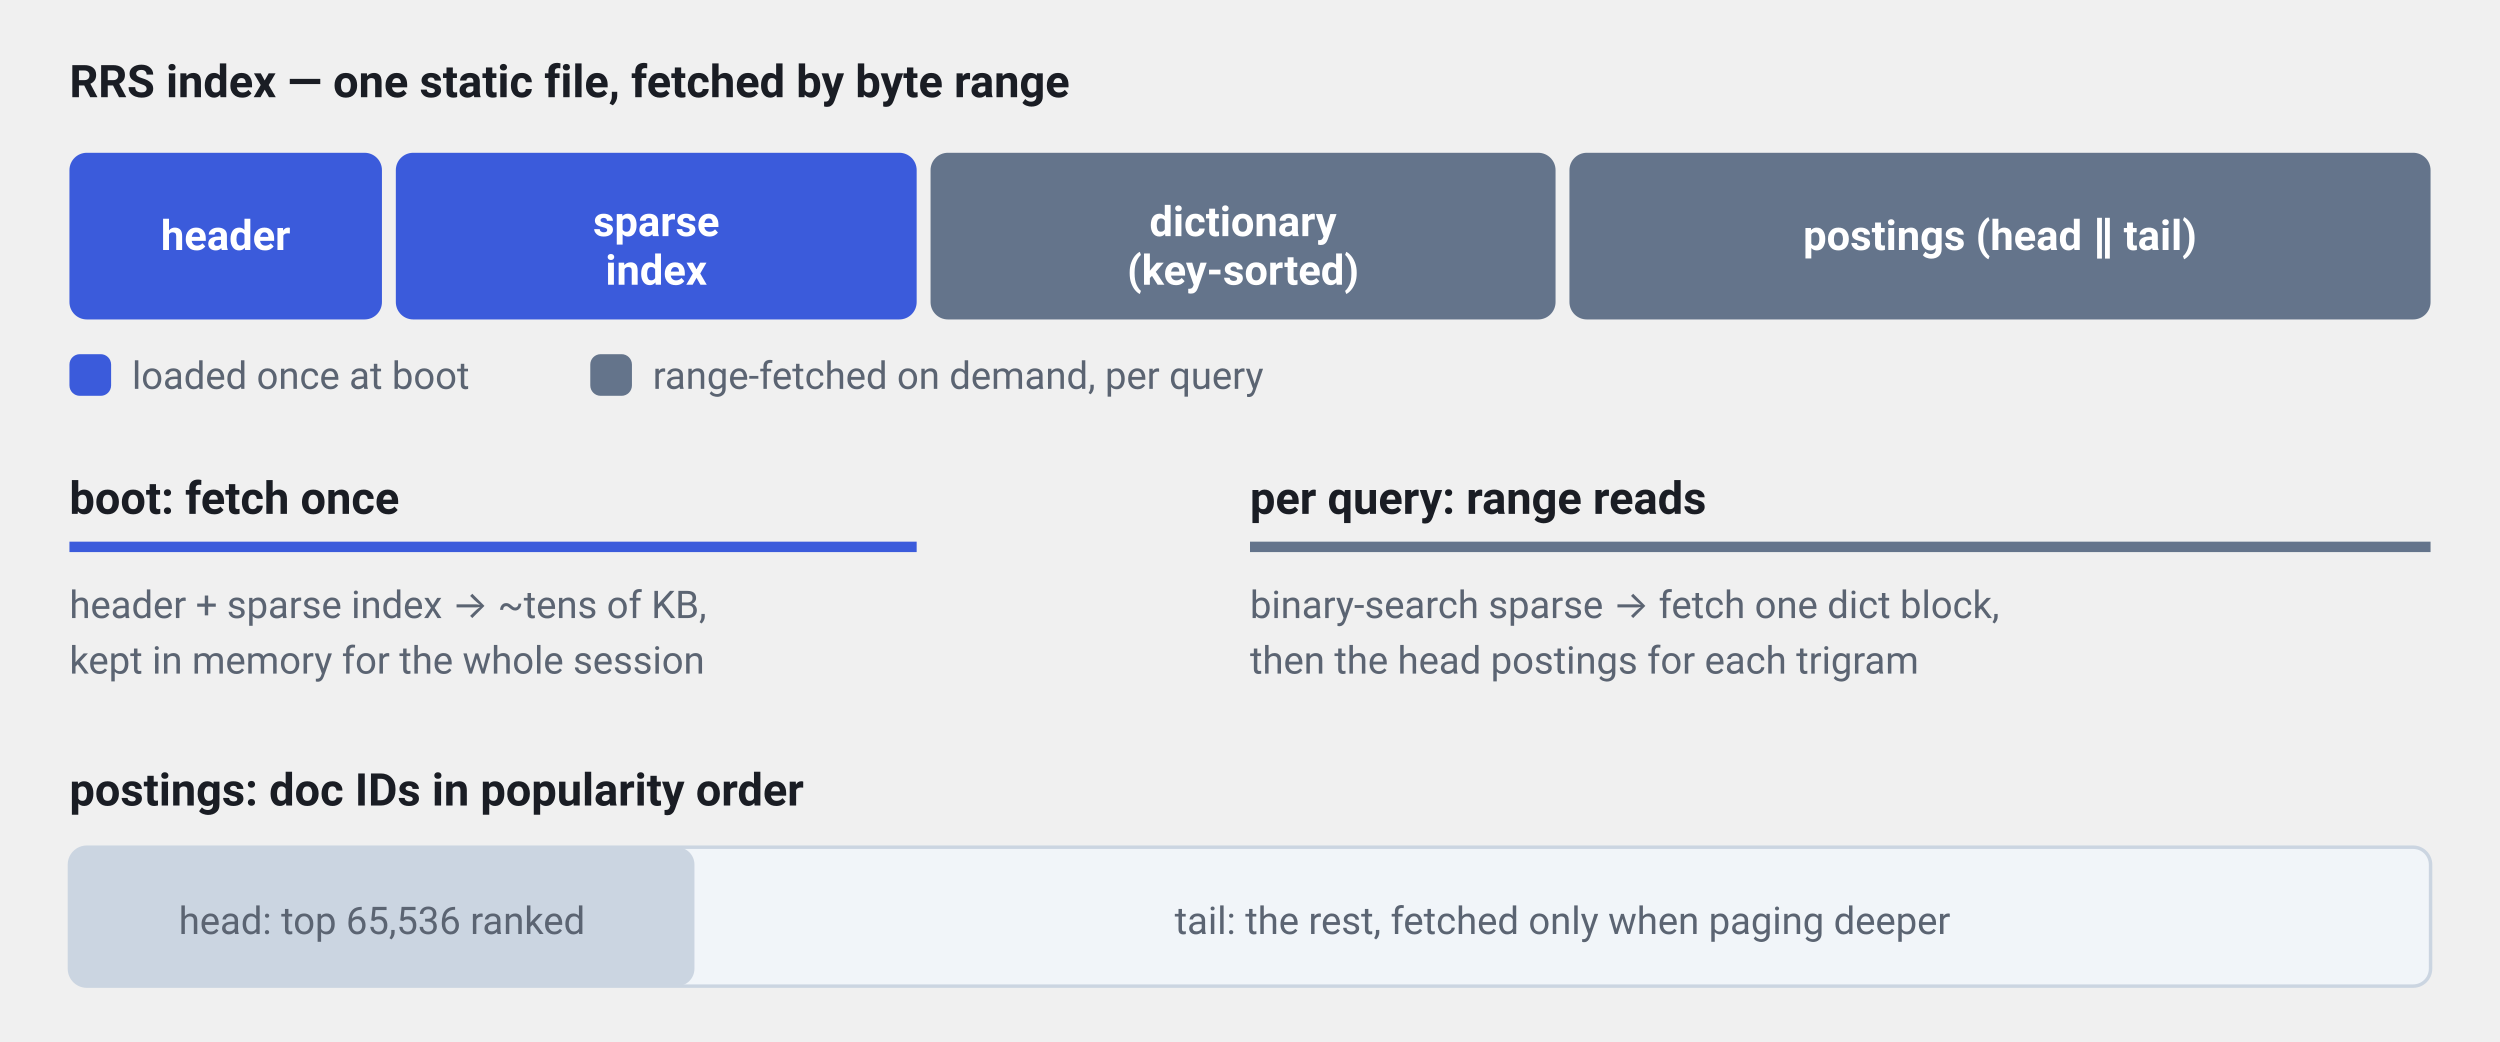
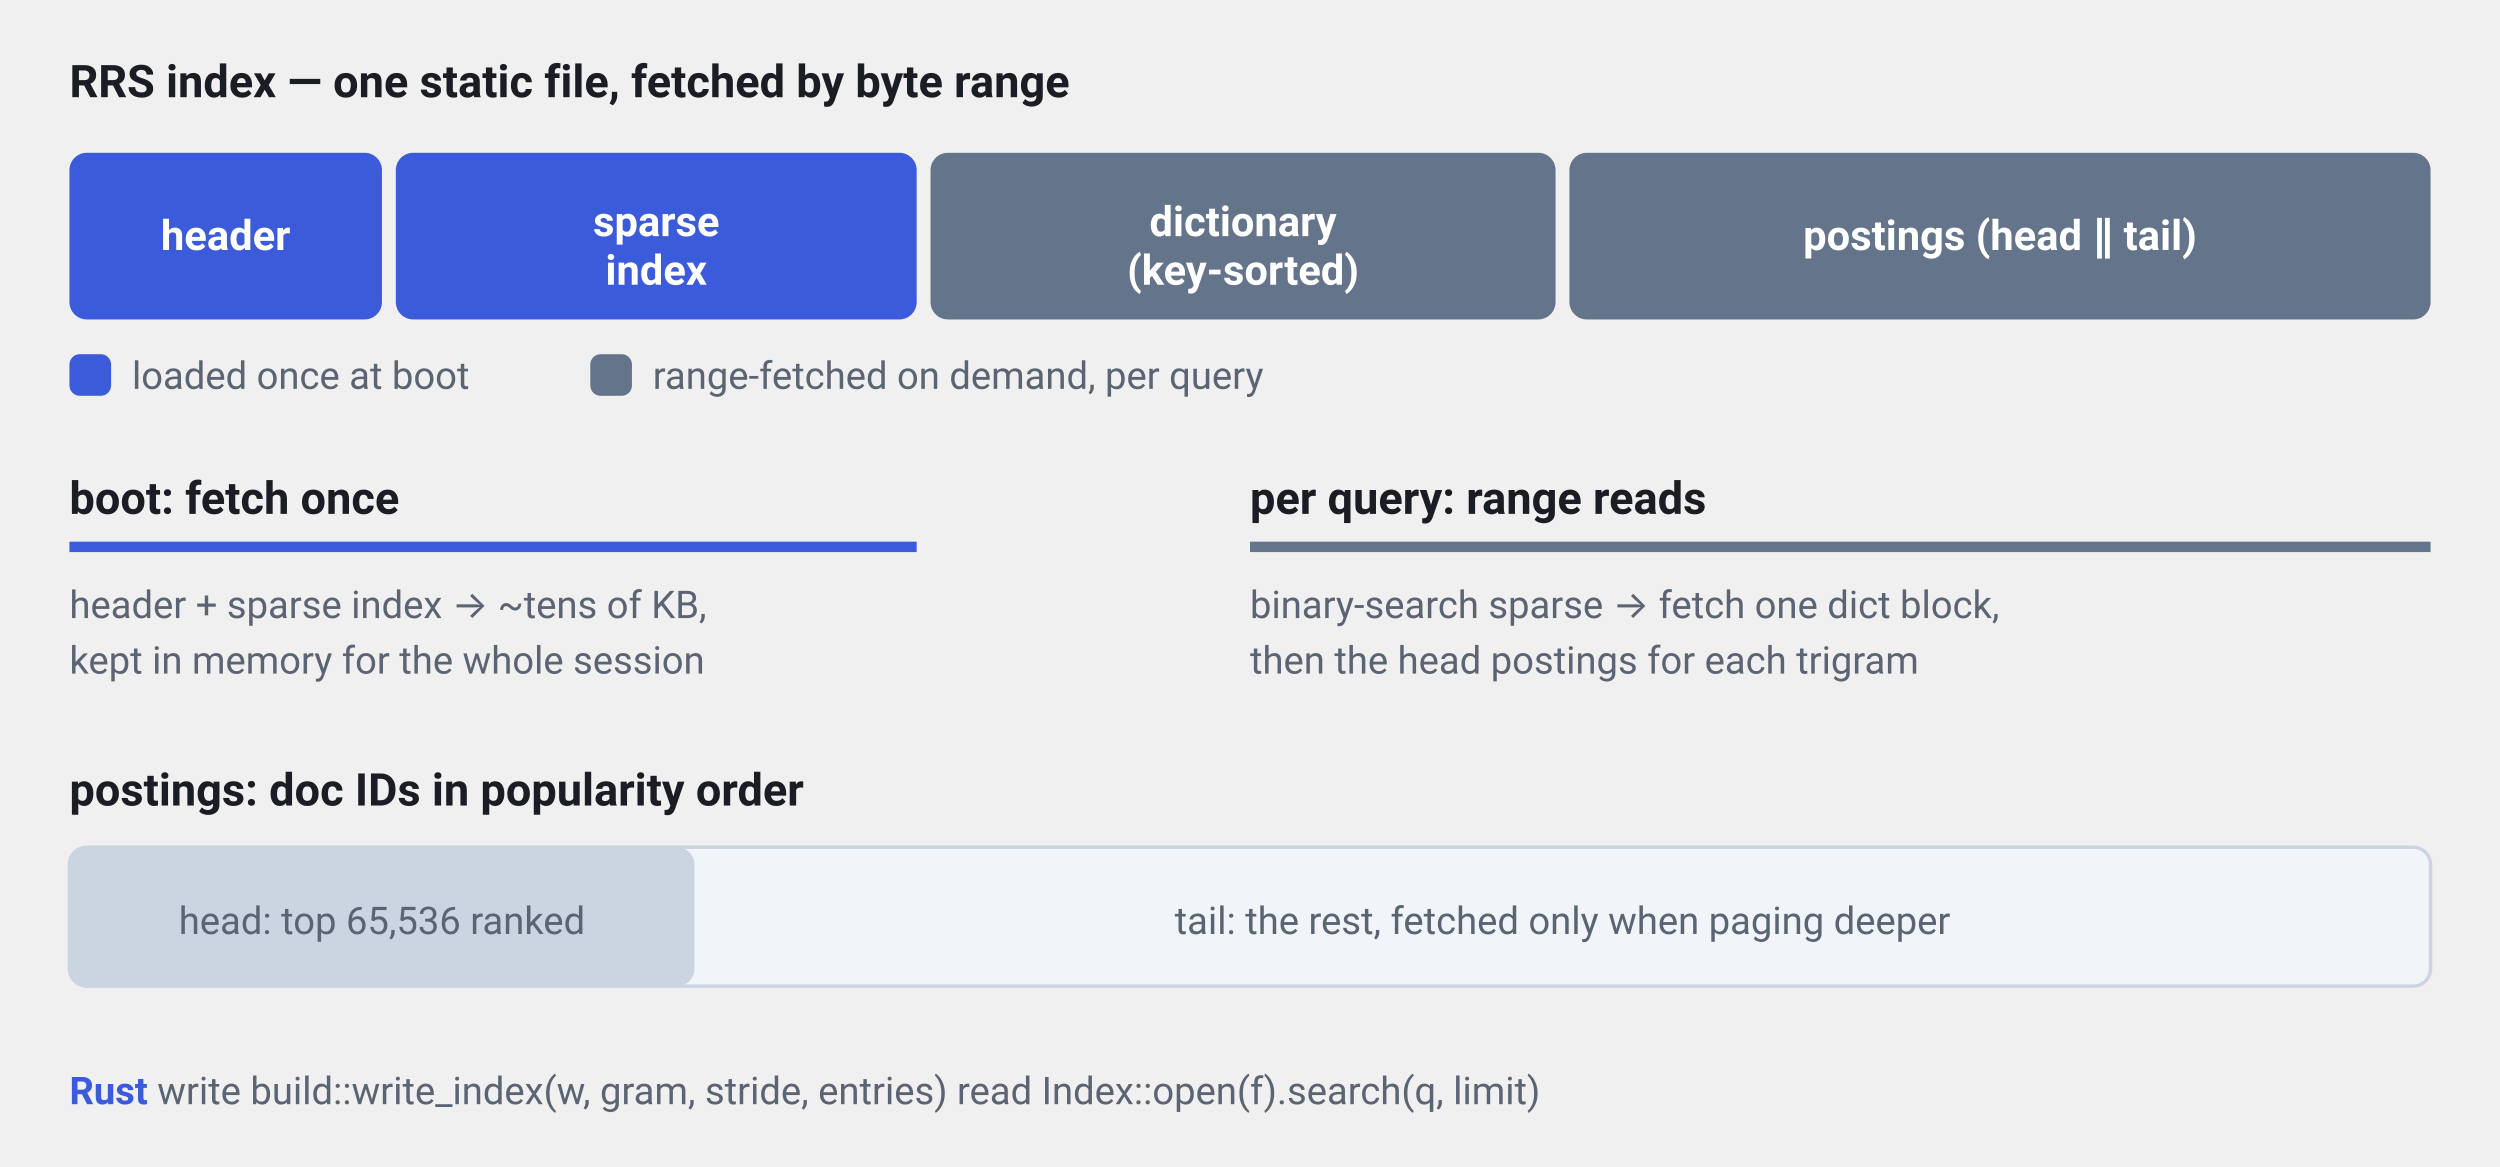
- <svg xmlns="http://www.w3.org/2000/svg" viewBox="0 0 720 300" font-family="-apple-system, BlinkMacSystemFont, 'Segoe UI', Roboto, sans-serif" role="img" aria-label="RRS index file format">
+ <svg xmlns="http://www.w3.org/2000/svg" viewBox="0 0 720 336" font-family="-apple-system, BlinkMacSystemFont, 'Segoe UI', Roboto, sans-serif" role="img" aria-label="RRS index file format">
  <defs>
    <style>
      .lbl{font-size:13px;font-weight:700;fill:#1a1d24}
      .sub{font-size:11px;fill:#5b6472}
      .byte{font-size:10.5px;font-family:ui-monospace,SFMono-Regular,Menlo,monospace;fill:#8b94a3}
      .seg{font-size:12px;font-weight:600;fill:#fff}
      .note{font-size:11px;fill:#5b6472}
    </style>
  </defs>
  <text x="20" y="28" class="lbl">RRS index — one static file, fetched by byte range</text>
  <g>
    <rect x="20" y="44" width="90" height="48" rx="5" fill="#3b5bdb" />
    <text x="65" y="72" text-anchor="middle" class="seg">header</text>
    <rect x="114" y="44" width="150" height="48" rx="5" fill="#3b5bdb" />
    <text x="189" y="68" text-anchor="middle" class="seg">sparse</text>
    <text x="189" y="82" text-anchor="middle" class="seg">index</text>
    <rect x="268" y="44" width="180" height="48" rx="5" fill="#64748b" />
    <text x="358" y="68" text-anchor="middle" class="seg">dictionary</text>
    <text x="358" y="82" text-anchor="middle" class="seg">(key-sorted)</text>
    <rect x="452" y="44" width="248" height="48" rx="5" fill="#64748b" />
    <text x="576" y="72" text-anchor="middle" class="seg">postings (head ∥ tail)</text>
  </g>
  <rect x="20" y="102" width="12" height="12" rx="3" fill="#3b5bdb" />
  <text x="38" y="112" class="note">loaded once at boot</text>
  <rect x="170" y="102" width="12" height="12" rx="3" fill="#64748b" />
  <text x="188" y="112" class="note">range-fetched on demand, per query</text>
  <text x="20" y="148" class="lbl" fill="#3b5bdb">boot: fetch once</text>
  <rect x="20" y="156" width="244" height="3" fill="#3b5bdb" />
  <text x="20" y="178" class="note">header + sparse index → ~tens of KB,</text>
  <text x="20" y="194" class="note">kept in memory for the whole session</text>
  <text x="360" y="148" class="lbl" fill="#64748b">per query: range reads</text>
  <rect x="360" y="156" width="340" height="3" fill="#64748b" />
  <text x="360" y="178" class="note">binary-search sparse → fetch one dict block,</text>
  <text x="360" y="194" class="note">then the head postings for each trigram</text>
  <text x="20" y="232" class="lbl">postings: doc IDs in popularity order</text>
  <rect x="20" y="244" width="680" height="40" rx="5" fill="#f1f5f9" stroke="#cbd5e1" />
  <rect x="20" y="244" width="180" height="40" rx="5" fill="#cbd5e1" />
  <text x="110" y="269" text-anchor="middle" class="note">head: top 65,536 ranked</text>
  <text x="450" y="269" text-anchor="middle" class="note">tail: the rest, fetched only when paging deeper</text>
+   <text x="20" y="318" class="note" font-size="11">
+     <tspan font-weight="700" fill="#3b5bdb">Rust</tspan>
+     <tspan class="mono">write  build::write_index(w, gram, stride, entries)      read  Index::open(f).search(q, limit)</tspan>
+   </text>
</svg>
